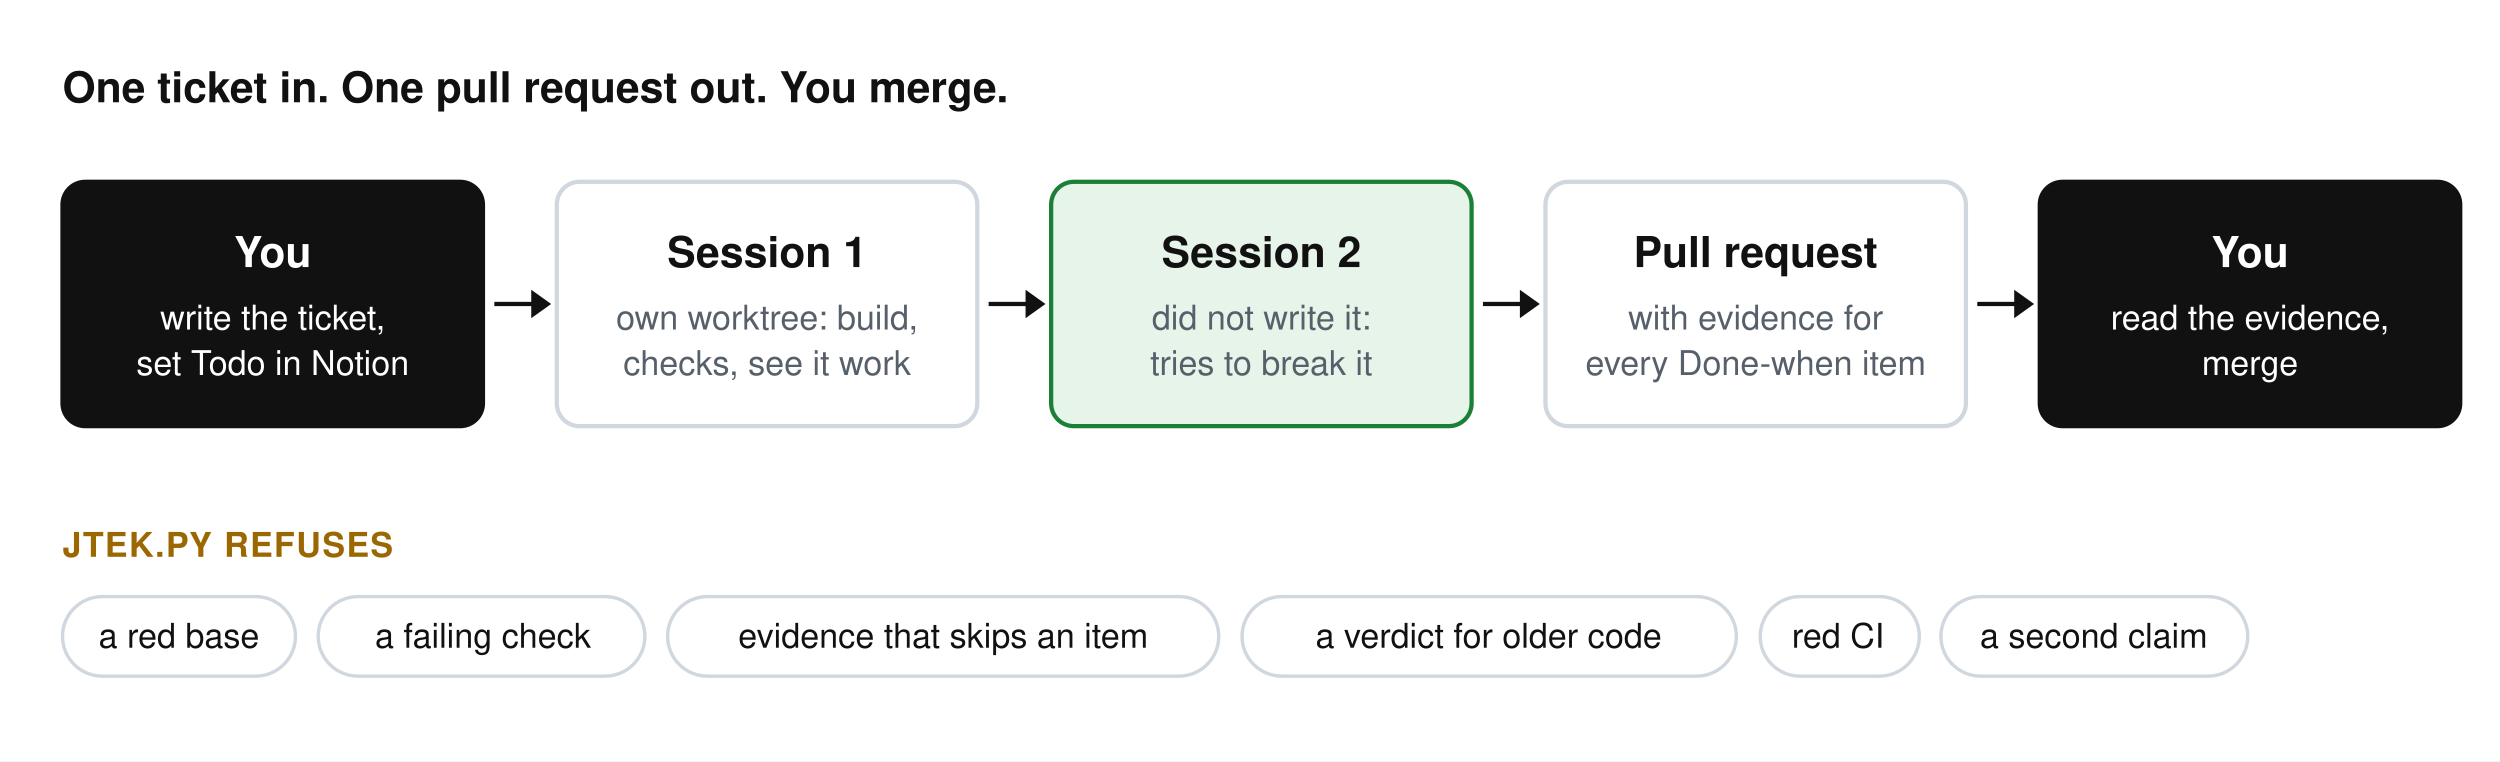
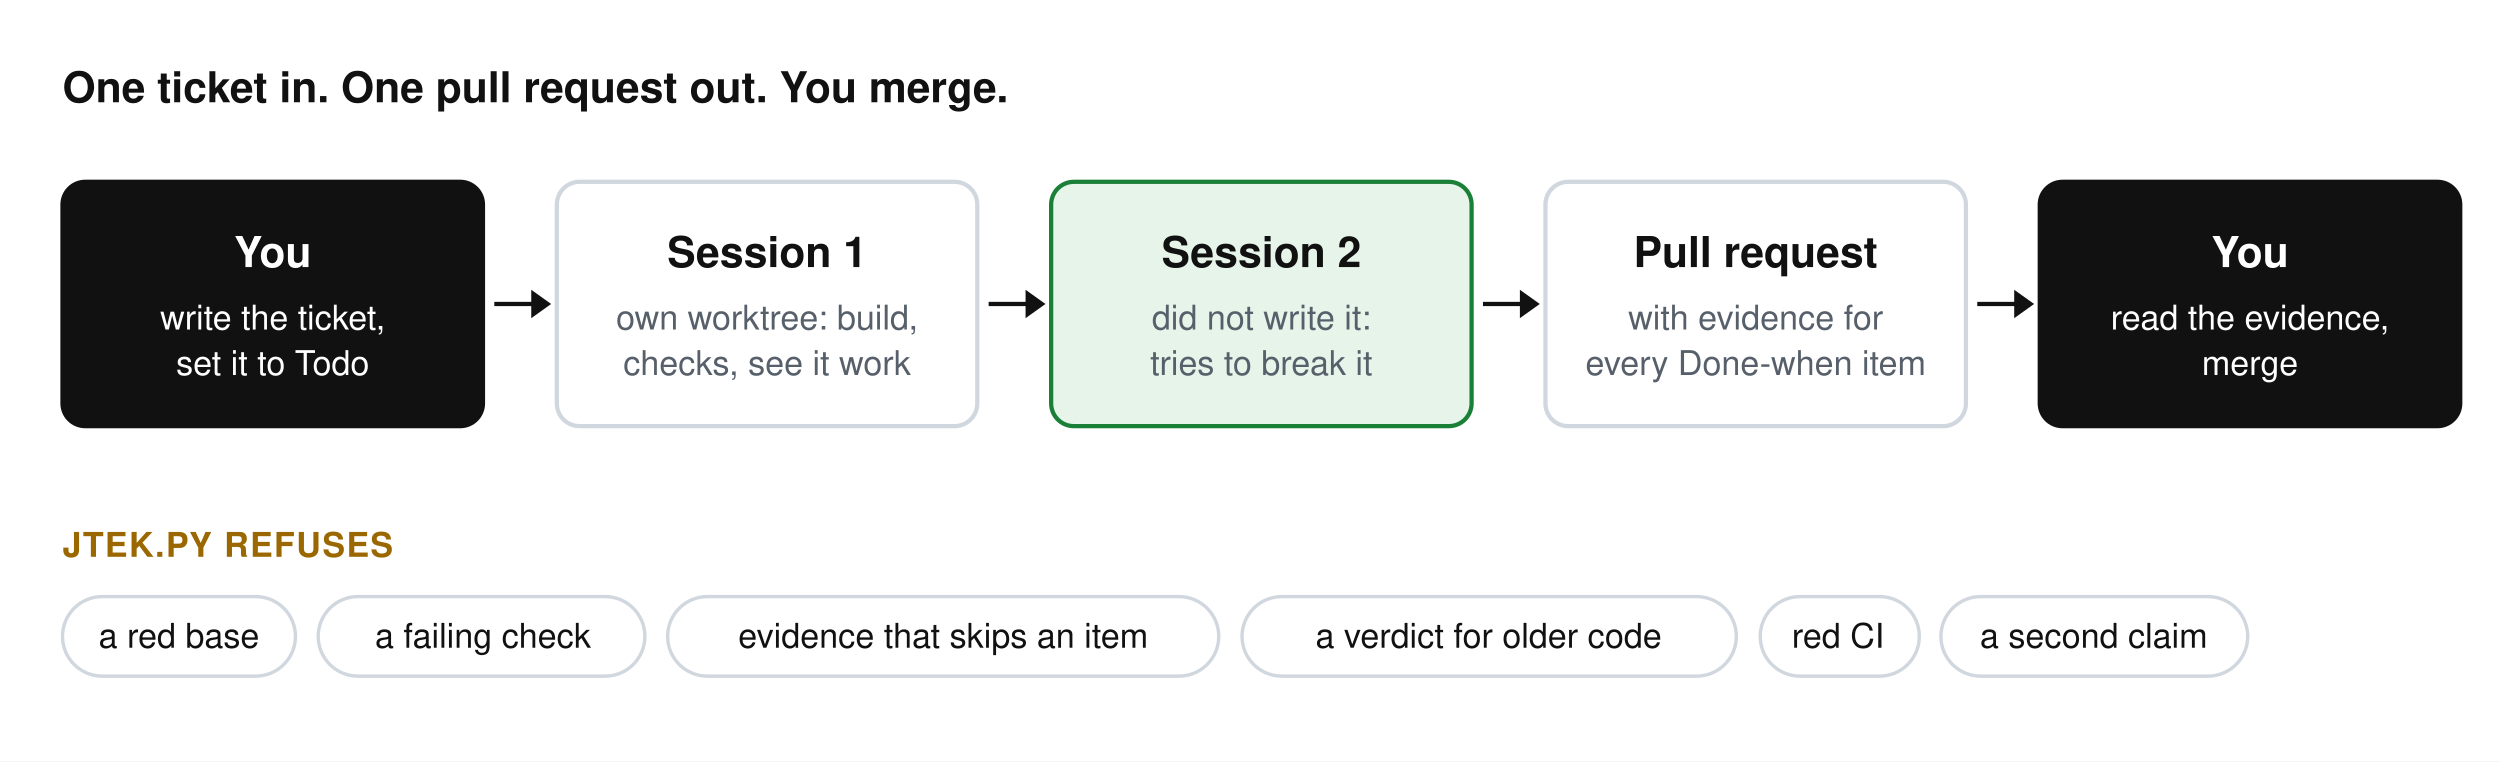
- <svg xmlns="http://www.w3.org/2000/svg" viewBox="0 0 880 268" width="880" height="268" role="img" aria-label="jtek flow: you set a ticket to Todo in Notion, one session builds it in its own worktree and passes the checks, a second session that did not write it gives a verdict, a pull request opens with evidence, and you merge. jtek.py refuses a red base, a failing check, evidence that skips an item, a verdict for older code, red CI, and a second claim.">
+ <svg xmlns="http://www.w3.org/2000/svg" viewBox="0 0 880 268" width="880" height="268" role="img" aria-label="jtek flow: you set a ticket to Todo on the board, one session builds it in its own worktree and passes the checks, a second session that did not write it gives a verdict, a pull request opens with evidence, and you merge. jtek.py refuses a red base, a failing check, evidence that skips an item, a verdict for older code, red CI, and a second claim.">
  <rect width="880" height="268" fill="#ffffff" />
  <g font-family="-apple-system, BlinkMacSystemFont, Segoe UI, Helvetica, Arial, sans-serif">
    <text x="22" y="36" font-size="15" font-weight="600" fill="#111111">One ticket in. One pull request out. You merge.</text>
    <rect x="22" y="64" width="148" height="86" rx="8" fill="#111111" stroke="#111111" stroke-width="1.5" />
    <text x="96.0" y="94" font-size="15" font-weight="600" text-anchor="middle" fill="#ffffff">You</text>
    <text x="96.0" y="116" font-size="12" text-anchor="middle" fill="#ffffff">write the ticket,</text>
-     <text x="96.0" y="132" font-size="12" text-anchor="middle" fill="#ffffff">set Todo in Notion</text>
+     <text x="96.0" y="132" font-size="12" text-anchor="middle" fill="#ffffff">set it to Todo</text>
    <path d="M174 107.0H188" stroke="#111111" stroke-width="1.5" />
    <path d="M187 102.0L194 107.0L187 112.0z" fill="#111111" />
    <rect x="196" y="64" width="148" height="86" rx="8" fill="#ffffff" stroke="#d0d7de" stroke-width="1.5" />
    <text x="270.0" y="94" font-size="15" font-weight="600" text-anchor="middle" fill="#111111">Session 1</text>
    <text x="270.0" y="116" font-size="12" text-anchor="middle" fill="#57606a">own worktree: build,</text>
    <text x="270.0" y="132" font-size="12" text-anchor="middle" fill="#57606a">checks, see it work</text>
    <path d="M348 107.0H362" stroke="#111111" stroke-width="1.5" />
    <path d="M361 102.0L368 107.0L361 112.0z" fill="#111111" />
    <rect x="370" y="64" width="148" height="86" rx="8" fill="#e6f4ea" stroke="#1a7f37" stroke-width="1.5" />
    <text x="444.0" y="94" font-size="15" font-weight="600" text-anchor="middle" fill="#111111">Session 2</text>
    <text x="444.0" y="116" font-size="12" text-anchor="middle" fill="#57606a">did not write it:</text>
    <text x="444.0" y="132" font-size="12" text-anchor="middle" fill="#57606a">tries to break it</text>
    <path d="M522 107.0H536" stroke="#111111" stroke-width="1.5" />
    <path d="M535 102.0L542 107.0L535 112.0z" fill="#111111" />
    <rect x="544" y="64" width="148" height="86" rx="8" fill="#ffffff" stroke="#d0d7de" stroke-width="1.5" />
    <text x="618.0" y="94" font-size="15" font-weight="600" text-anchor="middle" fill="#111111">Pull request</text>
    <text x="618.0" y="116" font-size="12" text-anchor="middle" fill="#57606a">with evidence for</text>
    <text x="618.0" y="132" font-size="12" text-anchor="middle" fill="#57606a">every Done-when item</text>
    <path d="M696 107.0H710" stroke="#111111" stroke-width="1.5" />
    <path d="M709 102.0L716 107.0L709 112.0z" fill="#111111" />
    <rect x="718" y="64" width="148" height="86" rx="8" fill="#111111" stroke="#111111" stroke-width="1.5" />
    <text x="792.0" y="94" font-size="15" font-weight="600" text-anchor="middle" fill="#ffffff">You</text>
    <text x="792.0" y="116" font-size="12" text-anchor="middle" fill="#ffffff">read the evidence,</text>
    <text x="792.0" y="132" font-size="12" text-anchor="middle" fill="#ffffff">merge</text>
    <text x="22" y="196" font-size="12" font-weight="600" fill="#9a6700" letter-spacing="0.5">JTEK.PY REFUSES</text>
    <rect x="22" y="210" width="82" height="28" rx="14" fill="none" stroke="#d0d7de" stroke-width="1.2" />
    <text x="63" y="228" font-size="12" text-anchor="middle" fill="#111111">a red base</text>
    <rect x="112.0" y="210" width="115" height="28" rx="14" fill="none" stroke="#d0d7de" stroke-width="1.2" />
    <text x="170" y="228" font-size="12" text-anchor="middle" fill="#111111">a failing check</text>
    <rect x="235.0" y="210" width="194" height="28" rx="14" fill="none" stroke="#d0d7de" stroke-width="1.2" />
    <text x="332" y="228" font-size="12" text-anchor="middle" fill="#111111">evidence that skips an item</text>
    <rect x="437.2" y="210" width="174" height="28" rx="14" fill="none" stroke="#d0d7de" stroke-width="1.2" />
    <text x="524" y="228" font-size="12" text-anchor="middle" fill="#111111">a verdict for older code</text>
    <rect x="619.6" y="210" width="56" height="28" rx="14" fill="none" stroke="#d0d7de" stroke-width="1.2" />
    <text x="647" y="228" font-size="12" text-anchor="middle" fill="#111111">red CI</text>
    <rect x="683.2" y="210" width="108" height="28" rx="14" fill="none" stroke="#d0d7de" stroke-width="1.2" />
    <text x="737" y="228" font-size="12" text-anchor="middle" fill="#111111">a second claim</text>
  </g>
</svg>
